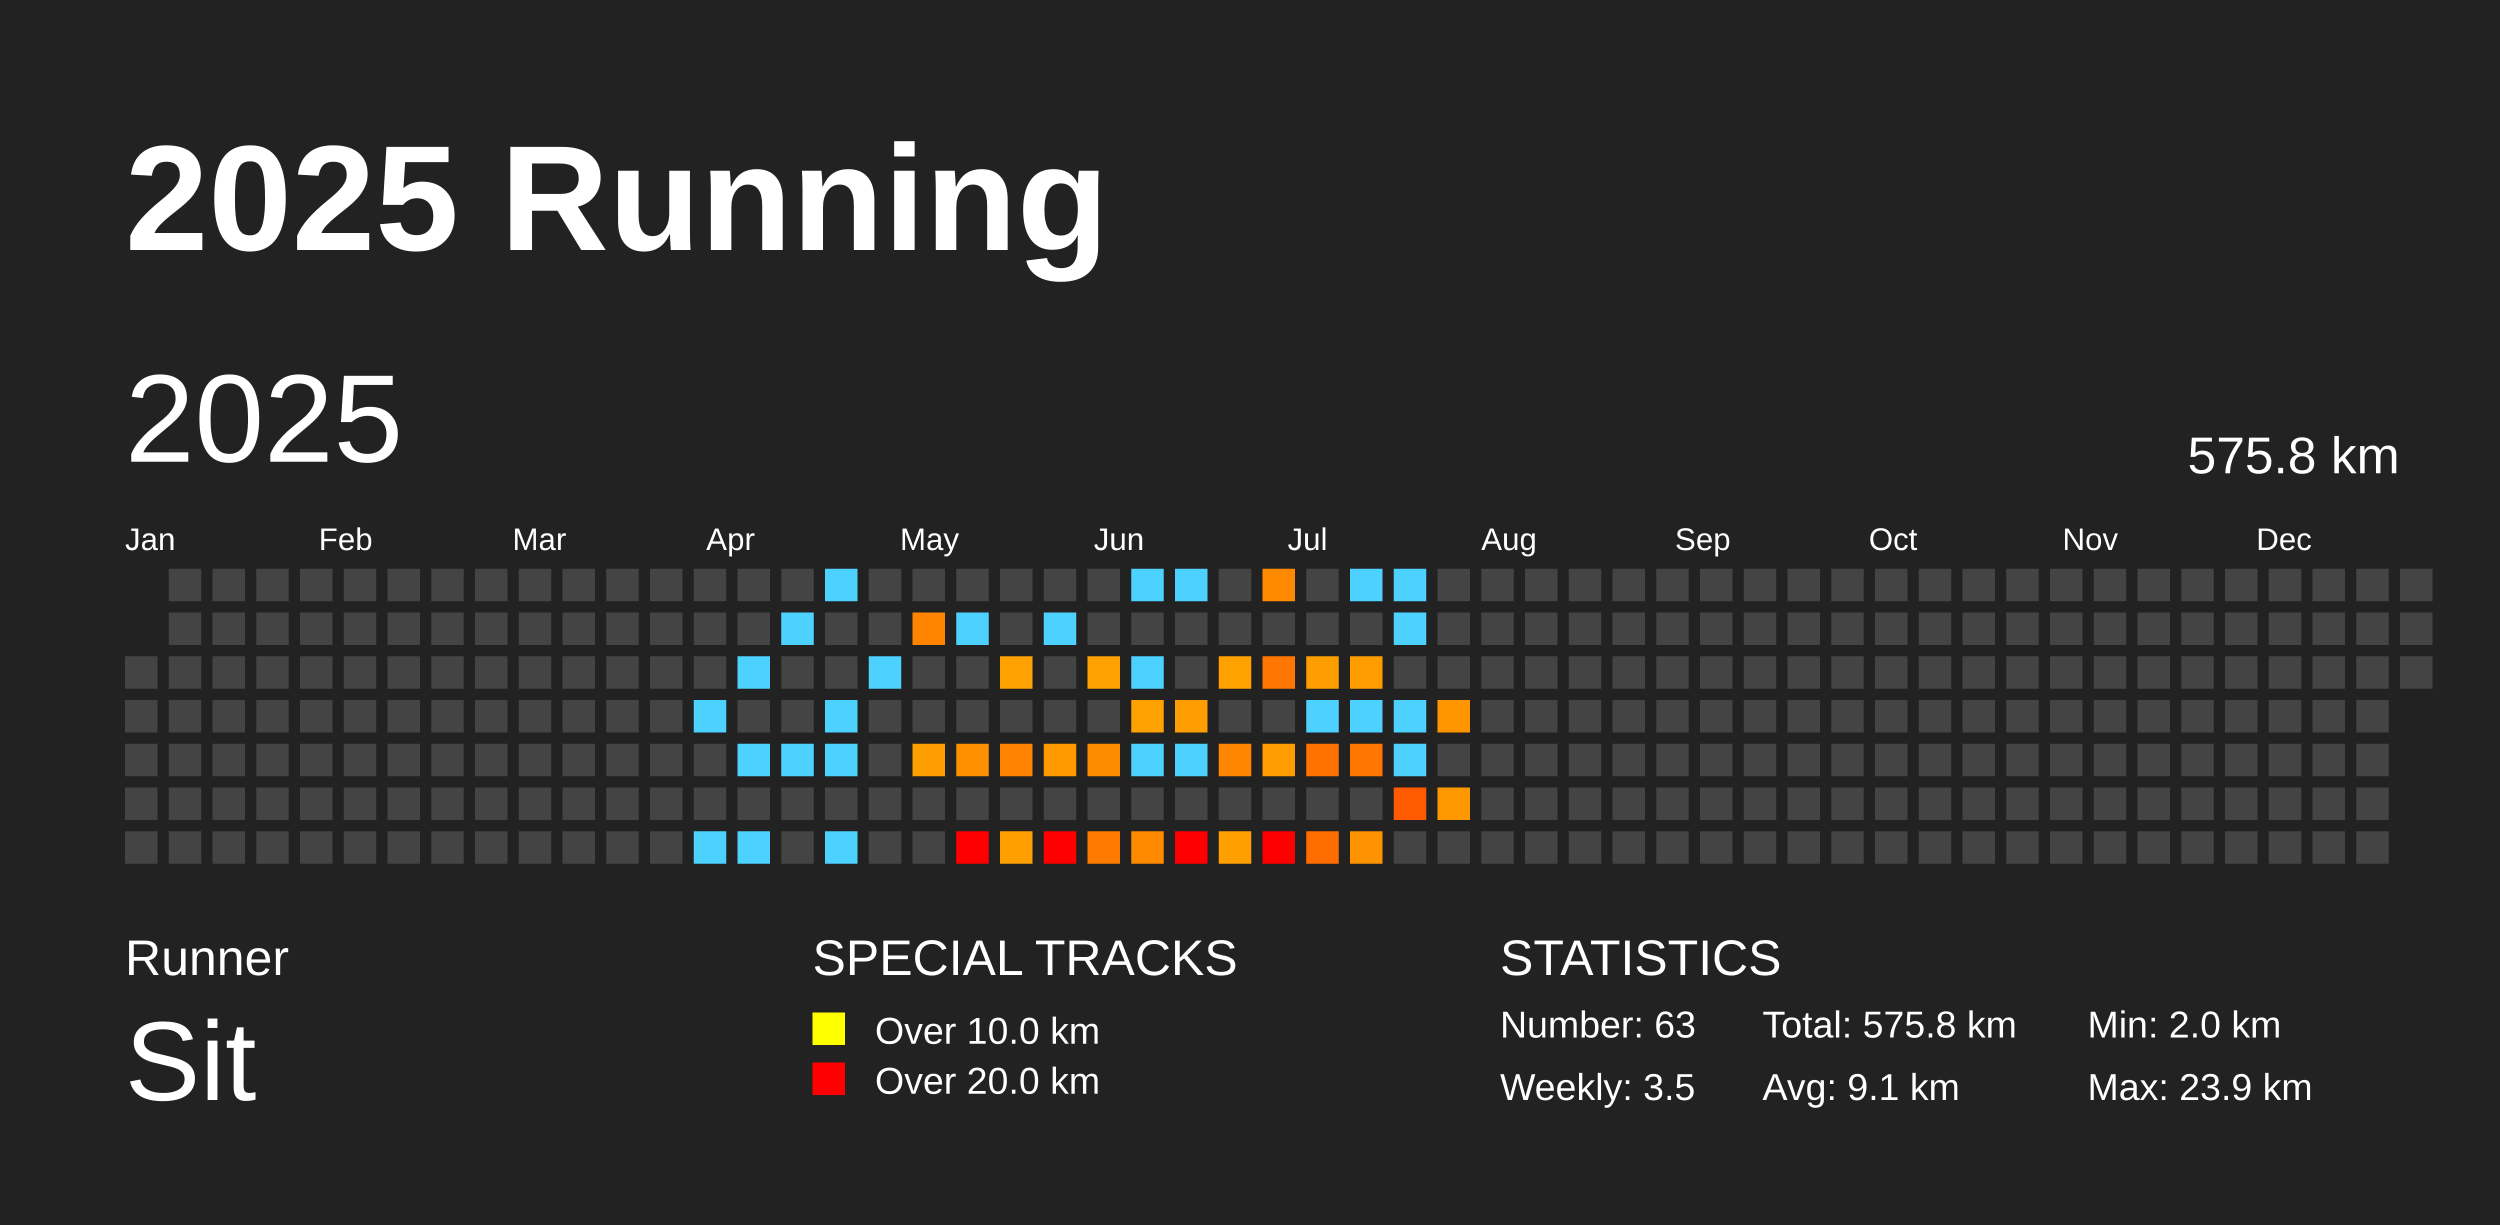
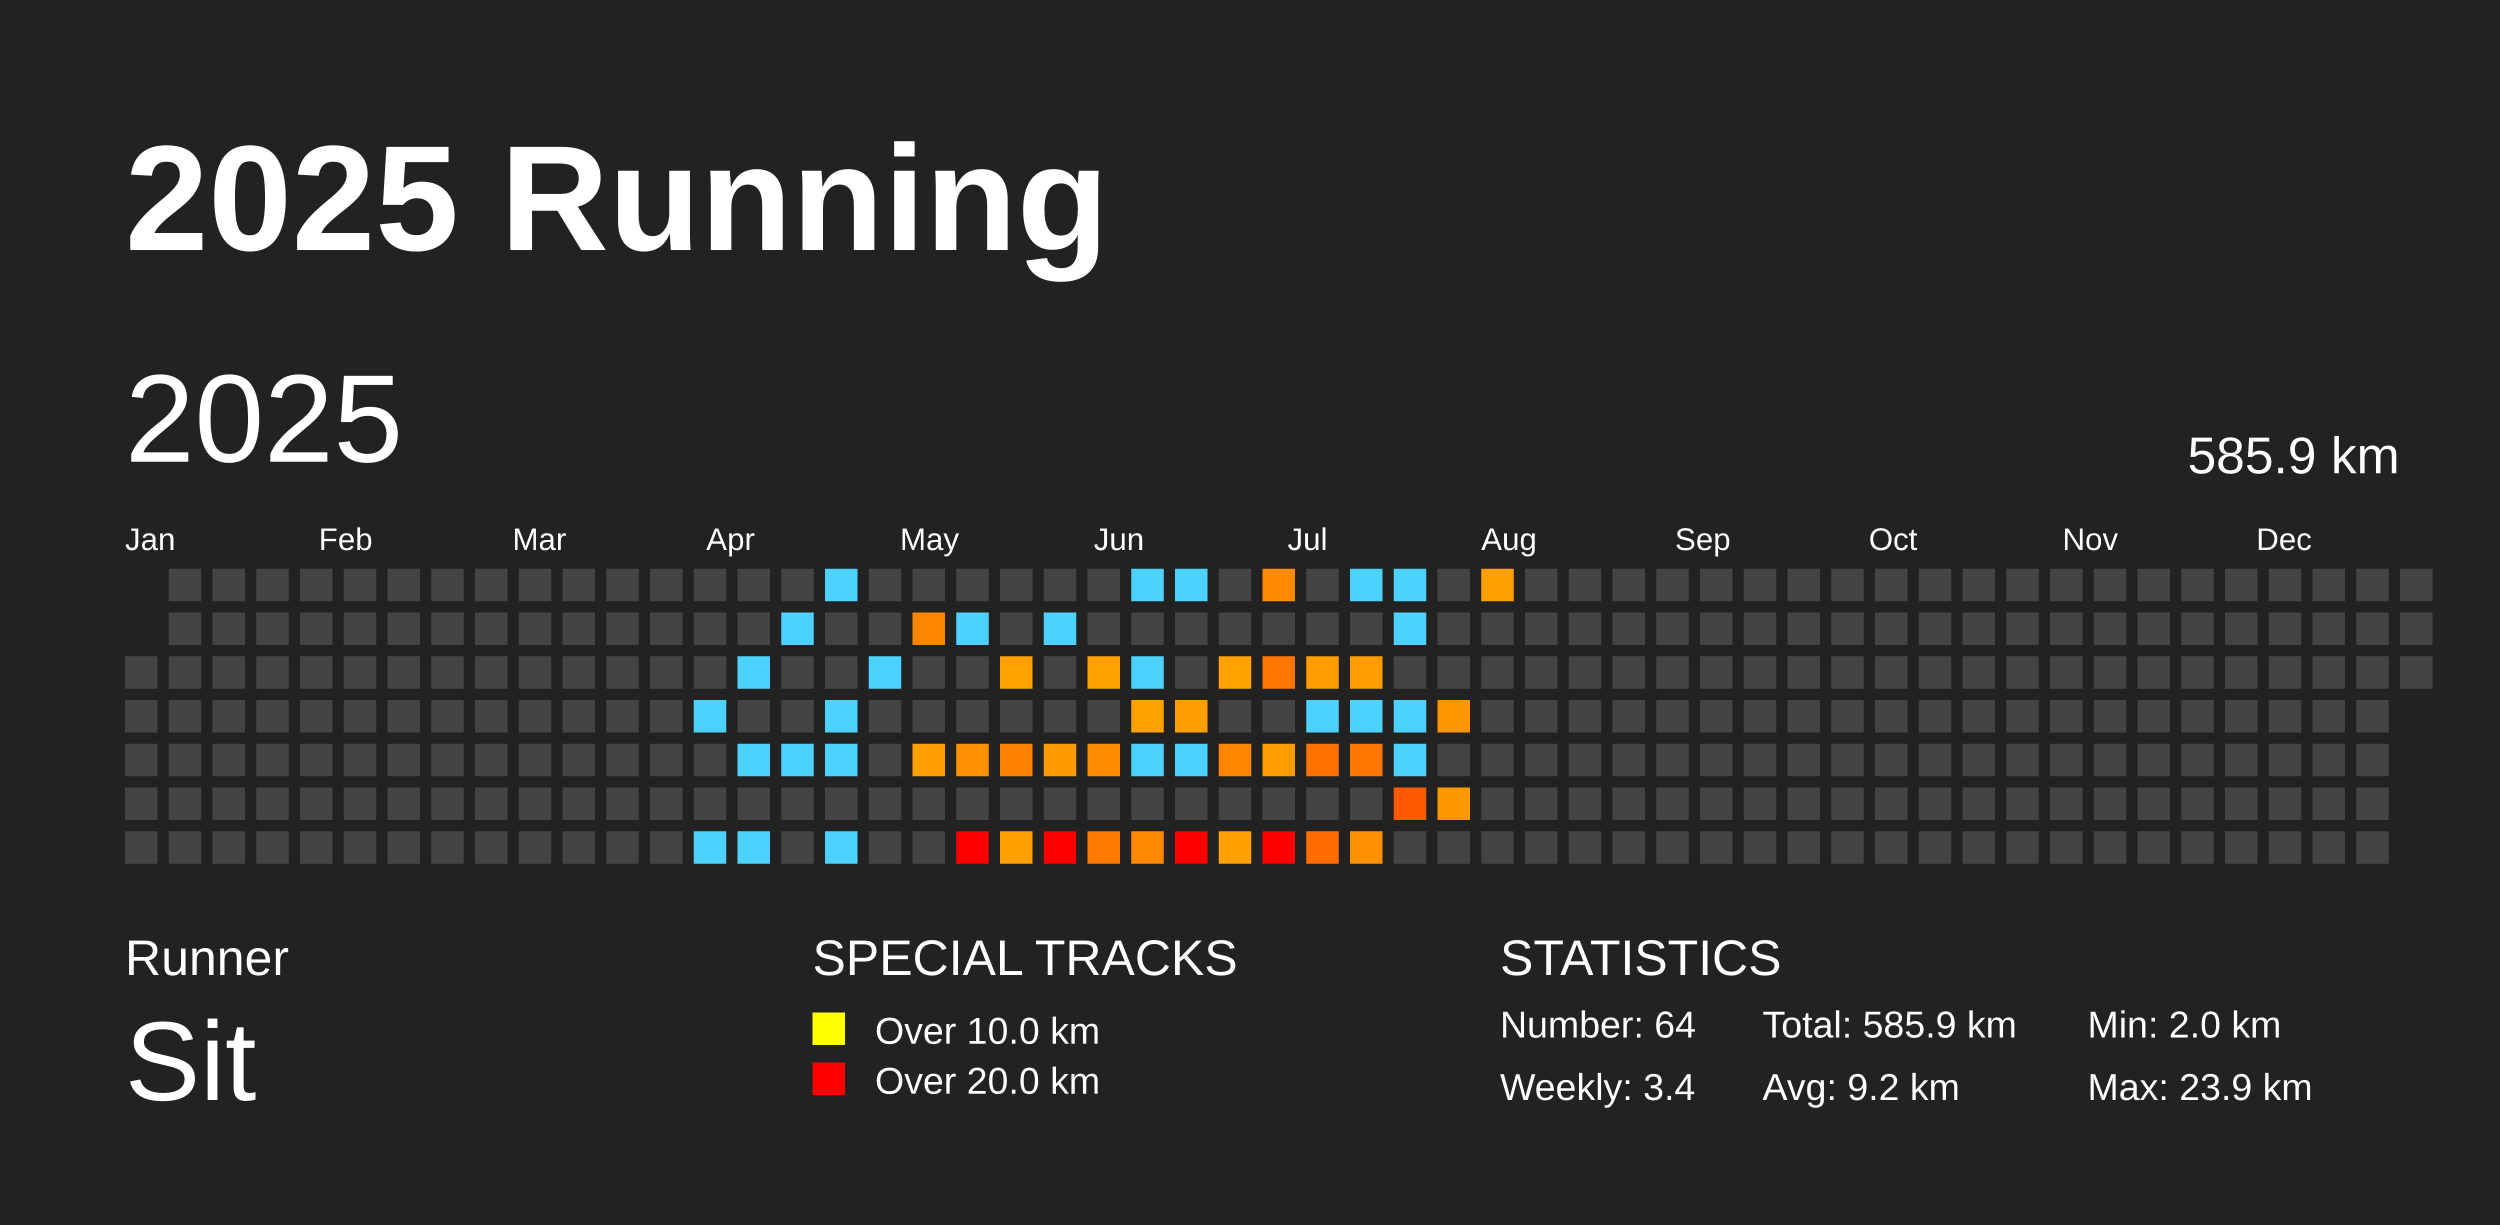
<svg xmlns="http://www.w3.org/2000/svg" baseProfile="full" height="98mm" version="1.1" viewBox="0,0,200,98" width="200mm">
  <defs />
  <rect fill="#222222" height="98" width="200" x="0" y="0" />
  <text fill="#FFFFFF" style="font-size:12px; font-family:Arial; font-weight:bold;" x="10" y="20">2025 Running</text>
  <text fill="#FFFFFF" style="font-size:4px; font-family:Arial" x="10" y="78">Runner</text>
  <text fill="#FFFFFF" style="font-size:9px; font-family:Arial" x="10" y="88">Sit</text>
  <text fill="#FFFFFF" style="font-size:4px; font-family:Arial" x="65" y="78">SPECIAL TRACKS</text>
  <rect fill="yellow" height="2.6" width="2.6" x="65" y="81" />
  <text fill="#FFFFFF" style="font-size:3px; font-family:Arial" x="70" y="83.5">Over 10.0 km</text>
  <rect fill="red" height="2.6" width="2.6" x="65" y="85" />
  <text fill="#FFFFFF" style="font-size:3px; font-family:Arial" x="70" y="87.5">Over 20.0 km</text>
  <text fill="#FFFFFF" style="font-size:4px; font-family:Arial" x="120" y="78">STATISTICS</text>
-   <text fill="#FFFFFF" style="font-size:3px; font-family:Arial" x="120" y="83">Number: 63</text>
-   <text fill="#FFFFFF" style="font-size:3px; font-family:Arial" x="120" y="88">Weekly: 3.5</text>
-   <text fill="#FFFFFF" style="font-size:3px; font-family:Arial" x="141" y="83">Total: 575.8 km</text>
-   <text fill="#FFFFFF" style="font-size:3px; font-family:Arial" x="141" y="88">Avg: 9.1 km</text>
+   <text fill="#FFFFFF" style="font-size:3px; font-family:Arial" x="120" y="83">Number: 64</text>
+   <text fill="#FFFFFF" style="font-size:3px; font-family:Arial" x="120" y="88">Weekly: 3.4</text>
+   <text fill="#FFFFFF" style="font-size:3px; font-family:Arial" x="141" y="83">Total: 585.9 km</text>
+   <text fill="#FFFFFF" style="font-size:3px; font-family:Arial" x="141" y="88">Avg: 9.2 km</text>
  <text fill="#FFFFFF" style="font-size:3px; font-family:Arial" x="167" y="83">Min: 2.0 km</text>
  <text fill="#FFFFFF" style="font-size:3px; font-family:Arial" x="167" y="88">Max: 23.9 km</text>
  <text dominant-baseline="hanging" fill="#FFFFFF" style="font-size:10.0px; font-family:Arial;" x="10" y="30">2025</text>
-   <text dominant-baseline="hanging" fill="#FFFFFF" style="font-size:4.125px; font-family:Arial;" x="175" y="35">575.8 km</text>
+   <text dominant-baseline="hanging" fill="#FFFFFF" style="font-size:4.125px; font-family:Arial;" x="175" y="35">585.9 km</text>
  <text fill="#FFFFFF" style="font-size:2.5px; font-family:Arial" x="10.0" y="44">Jan</text>
  <text fill="#FFFFFF" style="font-size:2.5px; font-family:Arial" x="25.5" y="44">Feb</text>
  <text fill="#FFFFFF" style="font-size:2.5px; font-family:Arial" x="41.0" y="44">Mar</text>
  <text fill="#FFFFFF" style="font-size:2.5px; font-family:Arial" x="56.5" y="44">Apr</text>
  <text fill="#FFFFFF" style="font-size:2.5px; font-family:Arial" x="72.0" y="44">May</text>
  <text fill="#FFFFFF" style="font-size:2.5px; font-family:Arial" x="87.5" y="44">Jun</text>
  <text fill="#FFFFFF" style="font-size:2.5px; font-family:Arial" x="103.0" y="44">Jul</text>
  <text fill="#FFFFFF" style="font-size:2.5px; font-family:Arial" x="118.5" y="44">Aug</text>
  <text fill="#FFFFFF" style="font-size:2.5px; font-family:Arial" x="134.0" y="44">Sep</text>
  <text fill="#FFFFFF" style="font-size:2.5px; font-family:Arial" x="149.5" y="44">Oct</text>
  <text fill="#FFFFFF" style="font-size:2.5px; font-family:Arial" x="165.0" y="44">Nov</text>
  <text fill="#FFFFFF" style="font-size:2.5px; font-family:Arial" x="180.5" y="44">Dec</text>
  <rect fill="#444444" height="2.6" width="2.6" x="10.0" y="52.5" />
  <rect fill="#444444" height="2.6" width="2.6" x="10.0" y="56.0" />
  <rect fill="#444444" height="2.6" width="2.6" x="10.0" y="59.5" />
  <rect fill="#444444" height="2.6" width="2.6" x="10.0" y="63.0" />
  <rect fill="#444444" height="2.6" width="2.6" x="10.0" y="66.5" />
  <rect fill="#444444" height="2.6" width="2.6" x="13.5" y="45.5" />
  <rect fill="#444444" height="2.6" width="2.6" x="13.5" y="49.0" />
  <rect fill="#444444" height="2.6" width="2.6" x="13.5" y="52.5" />
  <rect fill="#444444" height="2.6" width="2.6" x="13.5" y="56.0" />
  <rect fill="#444444" height="2.6" width="2.6" x="13.5" y="59.5" />
  <rect fill="#444444" height="2.6" width="2.6" x="13.5" y="63.0" />
  <rect fill="#444444" height="2.6" width="2.6" x="13.5" y="66.5" />
  <rect fill="#444444" height="2.6" width="2.6" x="17.0" y="45.5" />
  <rect fill="#444444" height="2.6" width="2.6" x="17.0" y="49.0" />
  <rect fill="#444444" height="2.6" width="2.6" x="17.0" y="52.5" />
  <rect fill="#444444" height="2.6" width="2.6" x="17.0" y="56.0" />
  <rect fill="#444444" height="2.6" width="2.6" x="17.0" y="59.5" />
  <rect fill="#444444" height="2.6" width="2.6" x="17.0" y="63.0" />
  <rect fill="#444444" height="2.6" width="2.6" x="17.0" y="66.5" />
  <rect fill="#444444" height="2.6" width="2.6" x="20.5" y="45.5" />
  <rect fill="#444444" height="2.6" width="2.6" x="20.5" y="49.0" />
  <rect fill="#444444" height="2.6" width="2.6" x="20.5" y="52.5" />
  <rect fill="#444444" height="2.6" width="2.6" x="20.5" y="56.0" />
  <rect fill="#444444" height="2.6" width="2.6" x="20.5" y="59.5" />
  <rect fill="#444444" height="2.6" width="2.6" x="20.5" y="63.0" />
  <rect fill="#444444" height="2.6" width="2.6" x="20.5" y="66.5" />
  <rect fill="#444444" height="2.6" width="2.6" x="24.0" y="45.5" />
  <rect fill="#444444" height="2.6" width="2.6" x="24.0" y="49.0" />
  <rect fill="#444444" height="2.6" width="2.6" x="24.0" y="52.5" />
  <rect fill="#444444" height="2.6" width="2.6" x="24.0" y="56.0" />
  <rect fill="#444444" height="2.6" width="2.6" x="24.0" y="59.5" />
  <rect fill="#444444" height="2.6" width="2.6" x="24.0" y="63.0" />
  <rect fill="#444444" height="2.6" width="2.6" x="24.0" y="66.5" />
  <rect fill="#444444" height="2.6" width="2.6" x="27.5" y="45.5" />
  <rect fill="#444444" height="2.6" width="2.6" x="27.5" y="49.0" />
  <rect fill="#444444" height="2.6" width="2.6" x="27.5" y="52.5" />
  <rect fill="#444444" height="2.6" width="2.6" x="27.5" y="56.0" />
  <rect fill="#444444" height="2.6" width="2.6" x="27.5" y="59.5" />
  <rect fill="#444444" height="2.6" width="2.6" x="27.5" y="63.0" />
  <rect fill="#444444" height="2.6" width="2.6" x="27.5" y="66.5" />
  <rect fill="#444444" height="2.6" width="2.6" x="31.0" y="45.5" />
  <rect fill="#444444" height="2.6" width="2.6" x="31.0" y="49.0" />
  <rect fill="#444444" height="2.6" width="2.6" x="31.0" y="52.5" />
  <rect fill="#444444" height="2.6" width="2.6" x="31.0" y="56.0" />
  <rect fill="#444444" height="2.6" width="2.6" x="31.0" y="59.5" />
  <rect fill="#444444" height="2.6" width="2.6" x="31.0" y="63.0" />
  <rect fill="#444444" height="2.6" width="2.6" x="31.0" y="66.5" />
  <rect fill="#444444" height="2.6" width="2.6" x="34.5" y="45.5" />
  <rect fill="#444444" height="2.6" width="2.6" x="34.5" y="49.0" />
  <rect fill="#444444" height="2.6" width="2.6" x="34.5" y="52.5" />
  <rect fill="#444444" height="2.6" width="2.6" x="34.5" y="56.0" />
  <rect fill="#444444" height="2.6" width="2.6" x="34.5" y="59.5" />
  <rect fill="#444444" height="2.6" width="2.6" x="34.5" y="63.0" />
  <rect fill="#444444" height="2.6" width="2.6" x="34.5" y="66.5" />
  <rect fill="#444444" height="2.6" width="2.6" x="38.0" y="45.5" />
  <rect fill="#444444" height="2.6" width="2.6" x="38.0" y="49.0" />
  <rect fill="#444444" height="2.6" width="2.6" x="38.0" y="52.5" />
  <rect fill="#444444" height="2.6" width="2.6" x="38.0" y="56.0" />
  <rect fill="#444444" height="2.6" width="2.6" x="38.0" y="59.5" />
  <rect fill="#444444" height="2.6" width="2.6" x="38.0" y="63.0" />
  <rect fill="#444444" height="2.6" width="2.6" x="38.0" y="66.5" />
  <rect fill="#444444" height="2.6" width="2.6" x="41.5" y="45.5" />
  <rect fill="#444444" height="2.6" width="2.6" x="41.5" y="49.0" />
  <rect fill="#444444" height="2.6" width="2.6" x="41.5" y="52.5" />
  <rect fill="#444444" height="2.6" width="2.6" x="41.5" y="56.0" />
  <rect fill="#444444" height="2.6" width="2.6" x="41.5" y="59.5" />
  <rect fill="#444444" height="2.6" width="2.6" x="41.5" y="63.0" />
  <rect fill="#444444" height="2.6" width="2.6" x="41.5" y="66.5" />
  <rect fill="#444444" height="2.6" width="2.6" x="45.0" y="45.5" />
  <rect fill="#444444" height="2.6" width="2.6" x="45.0" y="49.0" />
  <rect fill="#444444" height="2.6" width="2.6" x="45.0" y="52.5" />
  <rect fill="#444444" height="2.6" width="2.6" x="45.0" y="56.0" />
  <rect fill="#444444" height="2.6" width="2.6" x="45.0" y="59.5" />
  <rect fill="#444444" height="2.6" width="2.6" x="45.0" y="63.0" />
  <rect fill="#444444" height="2.6" width="2.6" x="45.0" y="66.5" />
  <rect fill="#444444" height="2.6" width="2.6" x="48.5" y="45.5" />
  <rect fill="#444444" height="2.6" width="2.6" x="48.5" y="49.0" />
  <rect fill="#444444" height="2.6" width="2.6" x="48.5" y="52.5" />
  <rect fill="#444444" height="2.6" width="2.6" x="48.5" y="56.0" />
  <rect fill="#444444" height="2.6" width="2.6" x="48.5" y="59.5" />
  <rect fill="#444444" height="2.6" width="2.6" x="48.5" y="63.0" />
  <rect fill="#444444" height="2.6" width="2.6" x="48.5" y="66.5" />
  <rect fill="#444444" height="2.6" width="2.6" x="52.0" y="45.5" />
  <rect fill="#444444" height="2.6" width="2.6" x="52.0" y="49.0" />
  <rect fill="#444444" height="2.6" width="2.6" x="52.0" y="52.5" />
  <rect fill="#444444" height="2.6" width="2.6" x="52.0" y="56.0" />
  <rect fill="#444444" height="2.6" width="2.6" x="52.0" y="59.5" />
  <rect fill="#444444" height="2.6" width="2.6" x="52.0" y="63.0" />
  <rect fill="#444444" height="2.6" width="2.6" x="52.0" y="66.5" />
  <rect fill="#444444" height="2.6" width="2.6" x="55.5" y="45.5" />
  <rect fill="#444444" height="2.6" width="2.6" x="55.5" y="49.0" />
  <rect fill="#444444" height="2.6" width="2.6" x="55.5" y="52.5" />
  <rect fill="#4dd2ff" height="2.6" width="2.6" x="55.5" y="56.0" />
  <rect fill="#444444" height="2.6" width="2.6" x="55.5" y="59.5" />
  <rect fill="#444444" height="2.6" width="2.6" x="55.5" y="63.0" />
  <rect fill="#4dd2ff" height="2.6" width="2.6" x="55.5" y="66.5" />
  <rect fill="#444444" height="2.6" width="2.6" x="59.0" y="45.5" />
  <rect fill="#444444" height="2.6" width="2.6" x="59.0" y="49.0" />
  <rect fill="#4dd2ff" height="2.6" width="2.6" x="59.0" y="52.5" />
  <rect fill="#444444" height="2.6" width="2.6" x="59.0" y="56.0" />
  <rect fill="#4dd2ff" height="2.6" width="2.6" x="59.0" y="59.5" />
  <rect fill="#444444" height="2.6" width="2.6" x="59.0" y="63.0" />
  <rect fill="#4dd2ff" height="2.6" width="2.6" x="59.0" y="66.5" />
  <rect fill="#444444" height="2.6" width="2.6" x="62.5" y="45.5" />
  <rect fill="#4dd2ff" height="2.6" width="2.6" x="62.5" y="49.0" />
  <rect fill="#444444" height="2.6" width="2.6" x="62.5" y="52.5" />
  <rect fill="#444444" height="2.6" width="2.6" x="62.5" y="56.0" />
  <rect fill="#4dd2ff" height="2.6" width="2.6" x="62.5" y="59.5" />
  <rect fill="#444444" height="2.6" width="2.6" x="62.5" y="63.0" />
  <rect fill="#444444" height="2.6" width="2.6" x="62.5" y="66.5" />
  <rect fill="#4dd2ff" height="2.6" width="2.6" x="66.0" y="45.5" />
  <rect fill="#444444" height="2.6" width="2.6" x="66.0" y="49.0" />
  <rect fill="#444444" height="2.6" width="2.6" x="66.0" y="52.5" />
  <rect fill="#4dd2ff" height="2.6" width="2.6" x="66.0" y="56.0" />
  <rect fill="#4dd2ff" height="2.6" width="2.6" x="66.0" y="59.5" />
  <rect fill="#444444" height="2.6" width="2.6" x="66.0" y="63.0" />
  <rect fill="#4dd2ff" height="2.6" width="2.6" x="66.0" y="66.5" />
  <rect fill="#444444" height="2.6" width="2.6" x="69.5" y="45.5" />
  <rect fill="#444444" height="2.6" width="2.6" x="69.5" y="49.0" />
  <rect fill="#4dd2ff" height="2.6" width="2.6" x="69.5" y="52.5" />
  <rect fill="#444444" height="2.6" width="2.6" x="69.5" y="56.0" />
  <rect fill="#444444" height="2.6" width="2.6" x="69.5" y="59.5" />
  <rect fill="#444444" height="2.6" width="2.6" x="69.5" y="63.0" />
  <rect fill="#444444" height="2.6" width="2.6" x="69.5" y="66.5" />
  <rect fill="#444444" height="2.6" width="2.6" x="73.0" y="45.5" />
  <rect fill="#ff8500" height="2.6" width="2.6" x="73.0" y="49.0" />
  <rect fill="#444444" height="2.6" width="2.6" x="73.0" y="52.5" />
  <rect fill="#444444" height="2.6" width="2.6" x="73.0" y="56.0" />
  <rect fill="#ff9e00" height="2.6" width="2.6" x="73.0" y="59.5" />
  <rect fill="#444444" height="2.6" width="2.6" x="73.0" y="63.0" />
  <rect fill="#444444" height="2.6" width="2.6" x="73.0" y="66.5" />
  <rect fill="#444444" height="2.6" width="2.6" x="76.5" y="45.5" />
  <rect fill="#4dd2ff" height="2.6" width="2.6" x="76.5" y="49.0" />
  <rect fill="#444444" height="2.6" width="2.6" x="76.5" y="52.5" />
  <rect fill="#444444" height="2.6" width="2.6" x="76.5" y="56.0" />
  <rect fill="#ff9000" height="2.6" width="2.6" x="76.5" y="59.5" />
  <rect fill="#444444" height="2.6" width="2.6" x="76.5" y="63.0" />
  <rect fill="red" height="2.6" width="2.6" x="76.5" y="66.5" />
  <rect fill="#444444" height="2.6" width="2.6" x="80.0" y="45.5" />
  <rect fill="#444444" height="2.6" width="2.6" x="80.0" y="49.0" />
  <rect fill="#ffa100" height="2.6" width="2.6" x="80.0" y="52.5" />
  <rect fill="#444444" height="2.6" width="2.6" x="80.0" y="56.0" />
  <rect fill="#ff8200" height="2.6" width="2.6" x="80.0" y="59.5" />
  <rect fill="#444444" height="2.6" width="2.6" x="80.0" y="63.0" />
  <rect fill="#ffa000" height="2.6" width="2.6" x="80.0" y="66.5" />
  <rect fill="#444444" height="2.6" width="2.6" x="83.5" y="45.5" />
  <rect fill="#4dd2ff" height="2.6" width="2.6" x="83.5" y="49.0" />
  <rect fill="#444444" height="2.6" width="2.6" x="83.5" y="52.5" />
  <rect fill="#444444" height="2.6" width="2.6" x="83.5" y="56.0" />
  <rect fill="#ff9b00" height="2.6" width="2.6" x="83.5" y="59.5" />
  <rect fill="#444444" height="2.6" width="2.6" x="83.5" y="63.0" />
  <rect fill="red" height="2.6" width="2.6" x="83.5" y="66.5" />
  <rect fill="#444444" height="2.6" width="2.6" x="87.0" y="45.5" />
  <rect fill="#444444" height="2.6" width="2.6" x="87.0" y="49.0" />
  <rect fill="#ffa100" height="2.6" width="2.6" x="87.0" y="52.5" />
  <rect fill="#444444" height="2.6" width="2.6" x="87.0" y="56.0" />
  <rect fill="#ff8b00" height="2.6" width="2.6" x="87.0" y="59.5" />
  <rect fill="#444444" height="2.6" width="2.6" x="87.0" y="63.0" />
  <rect fill="#ff7a00" height="2.6" width="2.6" x="87.0" y="66.5" />
  <rect fill="#4dd2ff" height="2.6" width="2.6" x="90.5" y="45.5" />
  <rect fill="#444444" height="2.6" width="2.6" x="90.5" y="49.0" />
  <rect fill="#4dd2ff" height="2.6" width="2.6" x="90.5" y="52.5" />
  <rect fill="#ffa100" height="2.6" width="2.6" x="90.5" y="56.0" />
  <rect fill="#4dd2ff" height="2.6" width="2.6" x="90.5" y="59.5" />
  <rect fill="#444444" height="2.6" width="2.6" x="90.5" y="63.0" />
  <rect fill="#ff8a00" height="2.6" width="2.6" x="90.5" y="66.5" />
  <rect fill="#4dd2ff" height="2.6" width="2.6" x="94.0" y="45.5" />
  <rect fill="#444444" height="2.6" width="2.6" x="94.0" y="49.0" />
  <rect fill="#444444" height="2.6" width="2.6" x="94.0" y="52.5" />
  <rect fill="#ff9e00" height="2.6" width="2.6" x="94.0" y="56.0" />
  <rect fill="#4dd2ff" height="2.6" width="2.6" x="94.0" y="59.5" />
  <rect fill="#444444" height="2.6" width="2.6" x="94.0" y="63.0" />
  <rect fill="red" height="2.6" width="2.6" x="94.0" y="66.5" />
  <rect fill="#444444" height="2.6" width="2.6" x="97.5" y="45.5" />
  <rect fill="#444444" height="2.6" width="2.6" x="97.5" y="49.0" />
  <rect fill="#ffa200" height="2.6" width="2.6" x="97.5" y="52.5" />
  <rect fill="#444444" height="2.6" width="2.6" x="97.5" y="56.0" />
  <rect fill="#ff8600" height="2.6" width="2.6" x="97.5" y="59.5" />
  <rect fill="#444444" height="2.6" width="2.6" x="97.5" y="63.0" />
  <rect fill="#ff9f00" height="2.6" width="2.6" x="97.5" y="66.5" />
  <rect fill="#ff8a00" height="2.6" width="2.6" x="101.0" y="45.5" />
  <rect fill="#444444" height="2.6" width="2.6" x="101.0" y="49.0" />
  <rect fill="#ff7600" height="2.6" width="2.6" x="101.0" y="52.5" />
  <rect fill="#444444" height="2.6" width="2.6" x="101.0" y="56.0" />
  <rect fill="#ff9d00" height="2.6" width="2.6" x="101.0" y="59.5" />
  <rect fill="#444444" height="2.6" width="2.6" x="101.0" y="63.0" />
  <rect fill="red" height="2.6" width="2.6" x="101.0" y="66.5" />
  <rect fill="#444444" height="2.6" width="2.6" x="104.5" y="45.5" />
  <rect fill="#444444" height="2.6" width="2.6" x="104.5" y="49.0" />
  <rect fill="#ff9e00" height="2.6" width="2.6" x="104.5" y="52.5" />
  <rect fill="#4dd2ff" height="2.6" width="2.6" x="104.5" y="56.0" />
  <rect fill="#ff7200" height="2.6" width="2.6" x="104.5" y="59.5" />
  <rect fill="#444444" height="2.6" width="2.6" x="104.5" y="63.0" />
  <rect fill="#ff6d00" height="2.6" width="2.6" x="104.5" y="66.5" />
  <rect fill="#4dd2ff" height="2.6" width="2.6" x="108.0" y="45.5" />
  <rect fill="#444444" height="2.6" width="2.6" x="108.0" y="49.0" />
  <rect fill="#ff9d00" height="2.6" width="2.6" x="108.0" y="52.5" />
  <rect fill="#4dd2ff" height="2.6" width="2.6" x="108.0" y="56.0" />
  <rect fill="#ff7600" height="2.6" width="2.6" x="108.0" y="59.5" />
  <rect fill="#444444" height="2.6" width="2.6" x="108.0" y="63.0" />
  <rect fill="#ff9200" height="2.6" width="2.6" x="108.0" y="66.5" />
  <rect fill="#4dd2ff" height="2.6" width="2.6" x="111.5" y="45.5" />
  <rect fill="#4dd2ff" height="2.6" width="2.6" x="111.5" y="49.0" />
  <rect fill="#444444" height="2.6" width="2.6" x="111.5" y="52.5" />
  <rect fill="#4dd2ff" height="2.6" width="2.6" x="111.5" y="56.0" />
  <rect fill="#4dd2ff" height="2.6" width="2.6" x="111.5" y="59.5" />
  <rect fill="#ff5a00" height="2.6" width="2.6" x="111.5" y="63.0" />
  <rect fill="#444444" height="2.6" width="2.6" x="111.5" y="66.5" />
  <rect fill="#444444" height="2.6" width="2.6" x="115.0" y="45.5" />
  <rect fill="#444444" height="2.6" width="2.6" x="115.0" y="49.0" />
  <rect fill="#444444" height="2.6" width="2.6" x="115.0" y="52.5" />
  <rect fill="#ff9500" height="2.6" width="2.6" x="115.0" y="56.0" />
  <rect fill="#444444" height="2.6" width="2.6" x="115.0" y="59.5" />
  <rect fill="#ff9800" height="2.6" width="2.6" x="115.0" y="63.0" />
  <rect fill="#444444" height="2.6" width="2.6" x="115.0" y="66.5" />
-   <rect fill="#444444" height="2.6" width="2.6" x="118.5" y="45.5" />
+   <rect fill="#ffa000" height="2.6" width="2.6" x="118.5" y="45.5" />
  <rect fill="#444444" height="2.6" width="2.6" x="118.5" y="49.0" />
  <rect fill="#444444" height="2.6" width="2.6" x="118.5" y="52.5" />
  <rect fill="#444444" height="2.6" width="2.6" x="118.5" y="56.0" />
  <rect fill="#444444" height="2.6" width="2.6" x="118.5" y="59.5" />
  <rect fill="#444444" height="2.6" width="2.6" x="118.5" y="63.0" />
  <rect fill="#444444" height="2.6" width="2.6" x="118.5" y="66.5" />
  <rect fill="#444444" height="2.6" width="2.6" x="122.0" y="45.5" />
  <rect fill="#444444" height="2.6" width="2.6" x="122.0" y="49.0" />
  <rect fill="#444444" height="2.6" width="2.6" x="122.0" y="52.5" />
  <rect fill="#444444" height="2.6" width="2.6" x="122.0" y="56.0" />
  <rect fill="#444444" height="2.6" width="2.6" x="122.0" y="59.5" />
  <rect fill="#444444" height="2.6" width="2.6" x="122.0" y="63.0" />
  <rect fill="#444444" height="2.6" width="2.6" x="122.0" y="66.5" />
  <rect fill="#444444" height="2.6" width="2.6" x="125.5" y="45.5" />
  <rect fill="#444444" height="2.6" width="2.6" x="125.5" y="49.0" />
  <rect fill="#444444" height="2.6" width="2.6" x="125.5" y="52.5" />
  <rect fill="#444444" height="2.6" width="2.6" x="125.5" y="56.0" />
  <rect fill="#444444" height="2.6" width="2.6" x="125.5" y="59.5" />
  <rect fill="#444444" height="2.6" width="2.6" x="125.5" y="63.0" />
  <rect fill="#444444" height="2.6" width="2.6" x="125.5" y="66.5" />
  <rect fill="#444444" height="2.6" width="2.6" x="129.0" y="45.5" />
  <rect fill="#444444" height="2.6" width="2.6" x="129.0" y="49.0" />
  <rect fill="#444444" height="2.6" width="2.6" x="129.0" y="52.5" />
  <rect fill="#444444" height="2.6" width="2.6" x="129.0" y="56.0" />
  <rect fill="#444444" height="2.6" width="2.6" x="129.0" y="59.5" />
  <rect fill="#444444" height="2.6" width="2.6" x="129.0" y="63.0" />
  <rect fill="#444444" height="2.6" width="2.6" x="129.0" y="66.5" />
  <rect fill="#444444" height="2.6" width="2.6" x="132.5" y="45.5" />
  <rect fill="#444444" height="2.6" width="2.6" x="132.5" y="49.0" />
  <rect fill="#444444" height="2.6" width="2.6" x="132.5" y="52.5" />
  <rect fill="#444444" height="2.6" width="2.6" x="132.5" y="56.0" />
  <rect fill="#444444" height="2.6" width="2.6" x="132.5" y="59.5" />
  <rect fill="#444444" height="2.6" width="2.6" x="132.5" y="63.0" />
  <rect fill="#444444" height="2.6" width="2.6" x="132.5" y="66.5" />
  <rect fill="#444444" height="2.6" width="2.6" x="136.0" y="45.5" />
  <rect fill="#444444" height="2.6" width="2.6" x="136.0" y="49.0" />
  <rect fill="#444444" height="2.6" width="2.6" x="136.0" y="52.5" />
  <rect fill="#444444" height="2.6" width="2.6" x="136.0" y="56.0" />
  <rect fill="#444444" height="2.6" width="2.6" x="136.0" y="59.5" />
  <rect fill="#444444" height="2.6" width="2.6" x="136.0" y="63.0" />
  <rect fill="#444444" height="2.6" width="2.6" x="136.0" y="66.5" />
  <rect fill="#444444" height="2.6" width="2.6" x="139.5" y="45.5" />
  <rect fill="#444444" height="2.6" width="2.6" x="139.5" y="49.0" />
  <rect fill="#444444" height="2.6" width="2.6" x="139.5" y="52.5" />
  <rect fill="#444444" height="2.6" width="2.6" x="139.5" y="56.0" />
  <rect fill="#444444" height="2.6" width="2.6" x="139.5" y="59.5" />
  <rect fill="#444444" height="2.6" width="2.6" x="139.5" y="63.0" />
  <rect fill="#444444" height="2.6" width="2.6" x="139.5" y="66.5" />
  <rect fill="#444444" height="2.6" width="2.6" x="143.0" y="45.5" />
  <rect fill="#444444" height="2.6" width="2.6" x="143.0" y="49.0" />
  <rect fill="#444444" height="2.6" width="2.6" x="143.0" y="52.5" />
  <rect fill="#444444" height="2.6" width="2.6" x="143.0" y="56.0" />
  <rect fill="#444444" height="2.6" width="2.6" x="143.0" y="59.5" />
  <rect fill="#444444" height="2.6" width="2.6" x="143.0" y="63.0" />
  <rect fill="#444444" height="2.6" width="2.6" x="143.0" y="66.5" />
  <rect fill="#444444" height="2.6" width="2.6" x="146.5" y="45.5" />
  <rect fill="#444444" height="2.6" width="2.6" x="146.5" y="49.0" />
  <rect fill="#444444" height="2.6" width="2.6" x="146.5" y="52.5" />
  <rect fill="#444444" height="2.6" width="2.6" x="146.5" y="56.0" />
  <rect fill="#444444" height="2.6" width="2.6" x="146.5" y="59.5" />
  <rect fill="#444444" height="2.6" width="2.6" x="146.5" y="63.0" />
  <rect fill="#444444" height="2.6" width="2.6" x="146.5" y="66.5" />
  <rect fill="#444444" height="2.6" width="2.6" x="150.0" y="45.5" />
  <rect fill="#444444" height="2.6" width="2.6" x="150.0" y="49.0" />
  <rect fill="#444444" height="2.6" width="2.6" x="150.0" y="52.5" />
  <rect fill="#444444" height="2.6" width="2.6" x="150.0" y="56.0" />
  <rect fill="#444444" height="2.6" width="2.6" x="150.0" y="59.5" />
  <rect fill="#444444" height="2.6" width="2.6" x="150.0" y="63.0" />
  <rect fill="#444444" height="2.6" width="2.6" x="150.0" y="66.5" />
  <rect fill="#444444" height="2.6" width="2.6" x="153.5" y="45.5" />
  <rect fill="#444444" height="2.6" width="2.6" x="153.5" y="49.0" />
  <rect fill="#444444" height="2.6" width="2.6" x="153.5" y="52.5" />
  <rect fill="#444444" height="2.6" width="2.6" x="153.5" y="56.0" />
  <rect fill="#444444" height="2.6" width="2.6" x="153.5" y="59.5" />
  <rect fill="#444444" height="2.6" width="2.6" x="153.5" y="63.0" />
  <rect fill="#444444" height="2.6" width="2.6" x="153.5" y="66.5" />
  <rect fill="#444444" height="2.6" width="2.6" x="157.0" y="45.5" />
  <rect fill="#444444" height="2.6" width="2.6" x="157.0" y="49.0" />
  <rect fill="#444444" height="2.6" width="2.6" x="157.0" y="52.5" />
  <rect fill="#444444" height="2.6" width="2.6" x="157.0" y="56.0" />
  <rect fill="#444444" height="2.6" width="2.6" x="157.0" y="59.5" />
  <rect fill="#444444" height="2.6" width="2.6" x="157.0" y="63.0" />
  <rect fill="#444444" height="2.6" width="2.6" x="157.0" y="66.5" />
  <rect fill="#444444" height="2.6" width="2.6" x="160.5" y="45.5" />
  <rect fill="#444444" height="2.6" width="2.6" x="160.5" y="49.0" />
  <rect fill="#444444" height="2.6" width="2.6" x="160.5" y="52.5" />
  <rect fill="#444444" height="2.6" width="2.6" x="160.5" y="56.0" />
  <rect fill="#444444" height="2.6" width="2.6" x="160.5" y="59.5" />
  <rect fill="#444444" height="2.6" width="2.6" x="160.5" y="63.0" />
  <rect fill="#444444" height="2.6" width="2.6" x="160.5" y="66.5" />
  <rect fill="#444444" height="2.6" width="2.6" x="164.0" y="45.5" />
  <rect fill="#444444" height="2.6" width="2.6" x="164.0" y="49.0" />
  <rect fill="#444444" height="2.6" width="2.6" x="164.0" y="52.5" />
  <rect fill="#444444" height="2.6" width="2.6" x="164.0" y="56.0" />
  <rect fill="#444444" height="2.6" width="2.6" x="164.0" y="59.5" />
  <rect fill="#444444" height="2.6" width="2.6" x="164.0" y="63.0" />
  <rect fill="#444444" height="2.6" width="2.6" x="164.0" y="66.5" />
  <rect fill="#444444" height="2.6" width="2.6" x="167.5" y="45.5" />
  <rect fill="#444444" height="2.6" width="2.6" x="167.5" y="49.0" />
  <rect fill="#444444" height="2.6" width="2.6" x="167.5" y="52.5" />
  <rect fill="#444444" height="2.6" width="2.6" x="167.5" y="56.0" />
  <rect fill="#444444" height="2.6" width="2.6" x="167.5" y="59.5" />
  <rect fill="#444444" height="2.6" width="2.6" x="167.5" y="63.0" />
  <rect fill="#444444" height="2.6" width="2.6" x="167.5" y="66.5" />
  <rect fill="#444444" height="2.6" width="2.6" x="171.0" y="45.5" />
  <rect fill="#444444" height="2.6" width="2.6" x="171.0" y="49.0" />
  <rect fill="#444444" height="2.6" width="2.6" x="171.0" y="52.5" />
  <rect fill="#444444" height="2.6" width="2.6" x="171.0" y="56.0" />
  <rect fill="#444444" height="2.6" width="2.6" x="171.0" y="59.5" />
  <rect fill="#444444" height="2.6" width="2.6" x="171.0" y="63.0" />
  <rect fill="#444444" height="2.6" width="2.6" x="171.0" y="66.5" />
  <rect fill="#444444" height="2.6" width="2.6" x="174.5" y="45.5" />
  <rect fill="#444444" height="2.6" width="2.6" x="174.5" y="49.0" />
  <rect fill="#444444" height="2.6" width="2.6" x="174.5" y="52.5" />
  <rect fill="#444444" height="2.6" width="2.6" x="174.5" y="56.0" />
  <rect fill="#444444" height="2.6" width="2.6" x="174.5" y="59.5" />
  <rect fill="#444444" height="2.6" width="2.6" x="174.5" y="63.0" />
  <rect fill="#444444" height="2.6" width="2.6" x="174.5" y="66.5" />
  <rect fill="#444444" height="2.6" width="2.6" x="178.0" y="45.5" />
  <rect fill="#444444" height="2.6" width="2.6" x="178.0" y="49.0" />
  <rect fill="#444444" height="2.6" width="2.6" x="178.0" y="52.5" />
  <rect fill="#444444" height="2.6" width="2.6" x="178.0" y="56.0" />
  <rect fill="#444444" height="2.6" width="2.6" x="178.0" y="59.5" />
  <rect fill="#444444" height="2.6" width="2.6" x="178.0" y="63.0" />
  <rect fill="#444444" height="2.6" width="2.6" x="178.0" y="66.5" />
  <rect fill="#444444" height="2.6" width="2.6" x="181.5" y="45.5" />
  <rect fill="#444444" height="2.6" width="2.6" x="181.5" y="49.0" />
  <rect fill="#444444" height="2.6" width="2.6" x="181.5" y="52.5" />
  <rect fill="#444444" height="2.6" width="2.6" x="181.5" y="56.0" />
  <rect fill="#444444" height="2.6" width="2.6" x="181.5" y="59.5" />
  <rect fill="#444444" height="2.6" width="2.6" x="181.5" y="63.0" />
  <rect fill="#444444" height="2.6" width="2.6" x="181.5" y="66.5" />
  <rect fill="#444444" height="2.6" width="2.6" x="185.0" y="45.5" />
  <rect fill="#444444" height="2.6" width="2.6" x="185.0" y="49.0" />
  <rect fill="#444444" height="2.6" width="2.6" x="185.0" y="52.5" />
  <rect fill="#444444" height="2.6" width="2.6" x="185.0" y="56.0" />
  <rect fill="#444444" height="2.6" width="2.6" x="185.0" y="59.5" />
  <rect fill="#444444" height="2.6" width="2.6" x="185.0" y="63.0" />
  <rect fill="#444444" height="2.6" width="2.6" x="185.0" y="66.5" />
  <rect fill="#444444" height="2.6" width="2.6" x="188.5" y="45.5" />
  <rect fill="#444444" height="2.6" width="2.6" x="188.5" y="49.0" />
  <rect fill="#444444" height="2.6" width="2.6" x="188.5" y="52.5" />
  <rect fill="#444444" height="2.6" width="2.6" x="188.5" y="56.0" />
  <rect fill="#444444" height="2.6" width="2.6" x="188.5" y="59.5" />
  <rect fill="#444444" height="2.6" width="2.6" x="188.5" y="63.0" />
  <rect fill="#444444" height="2.6" width="2.6" x="188.5" y="66.5" />
  <rect fill="#444444" height="2.6" width="2.6" x="192.0" y="45.5" />
  <rect fill="#444444" height="2.6" width="2.6" x="192.0" y="49.0" />
  <rect fill="#444444" height="2.6" width="2.6" x="192.0" y="52.5" />
</svg>
